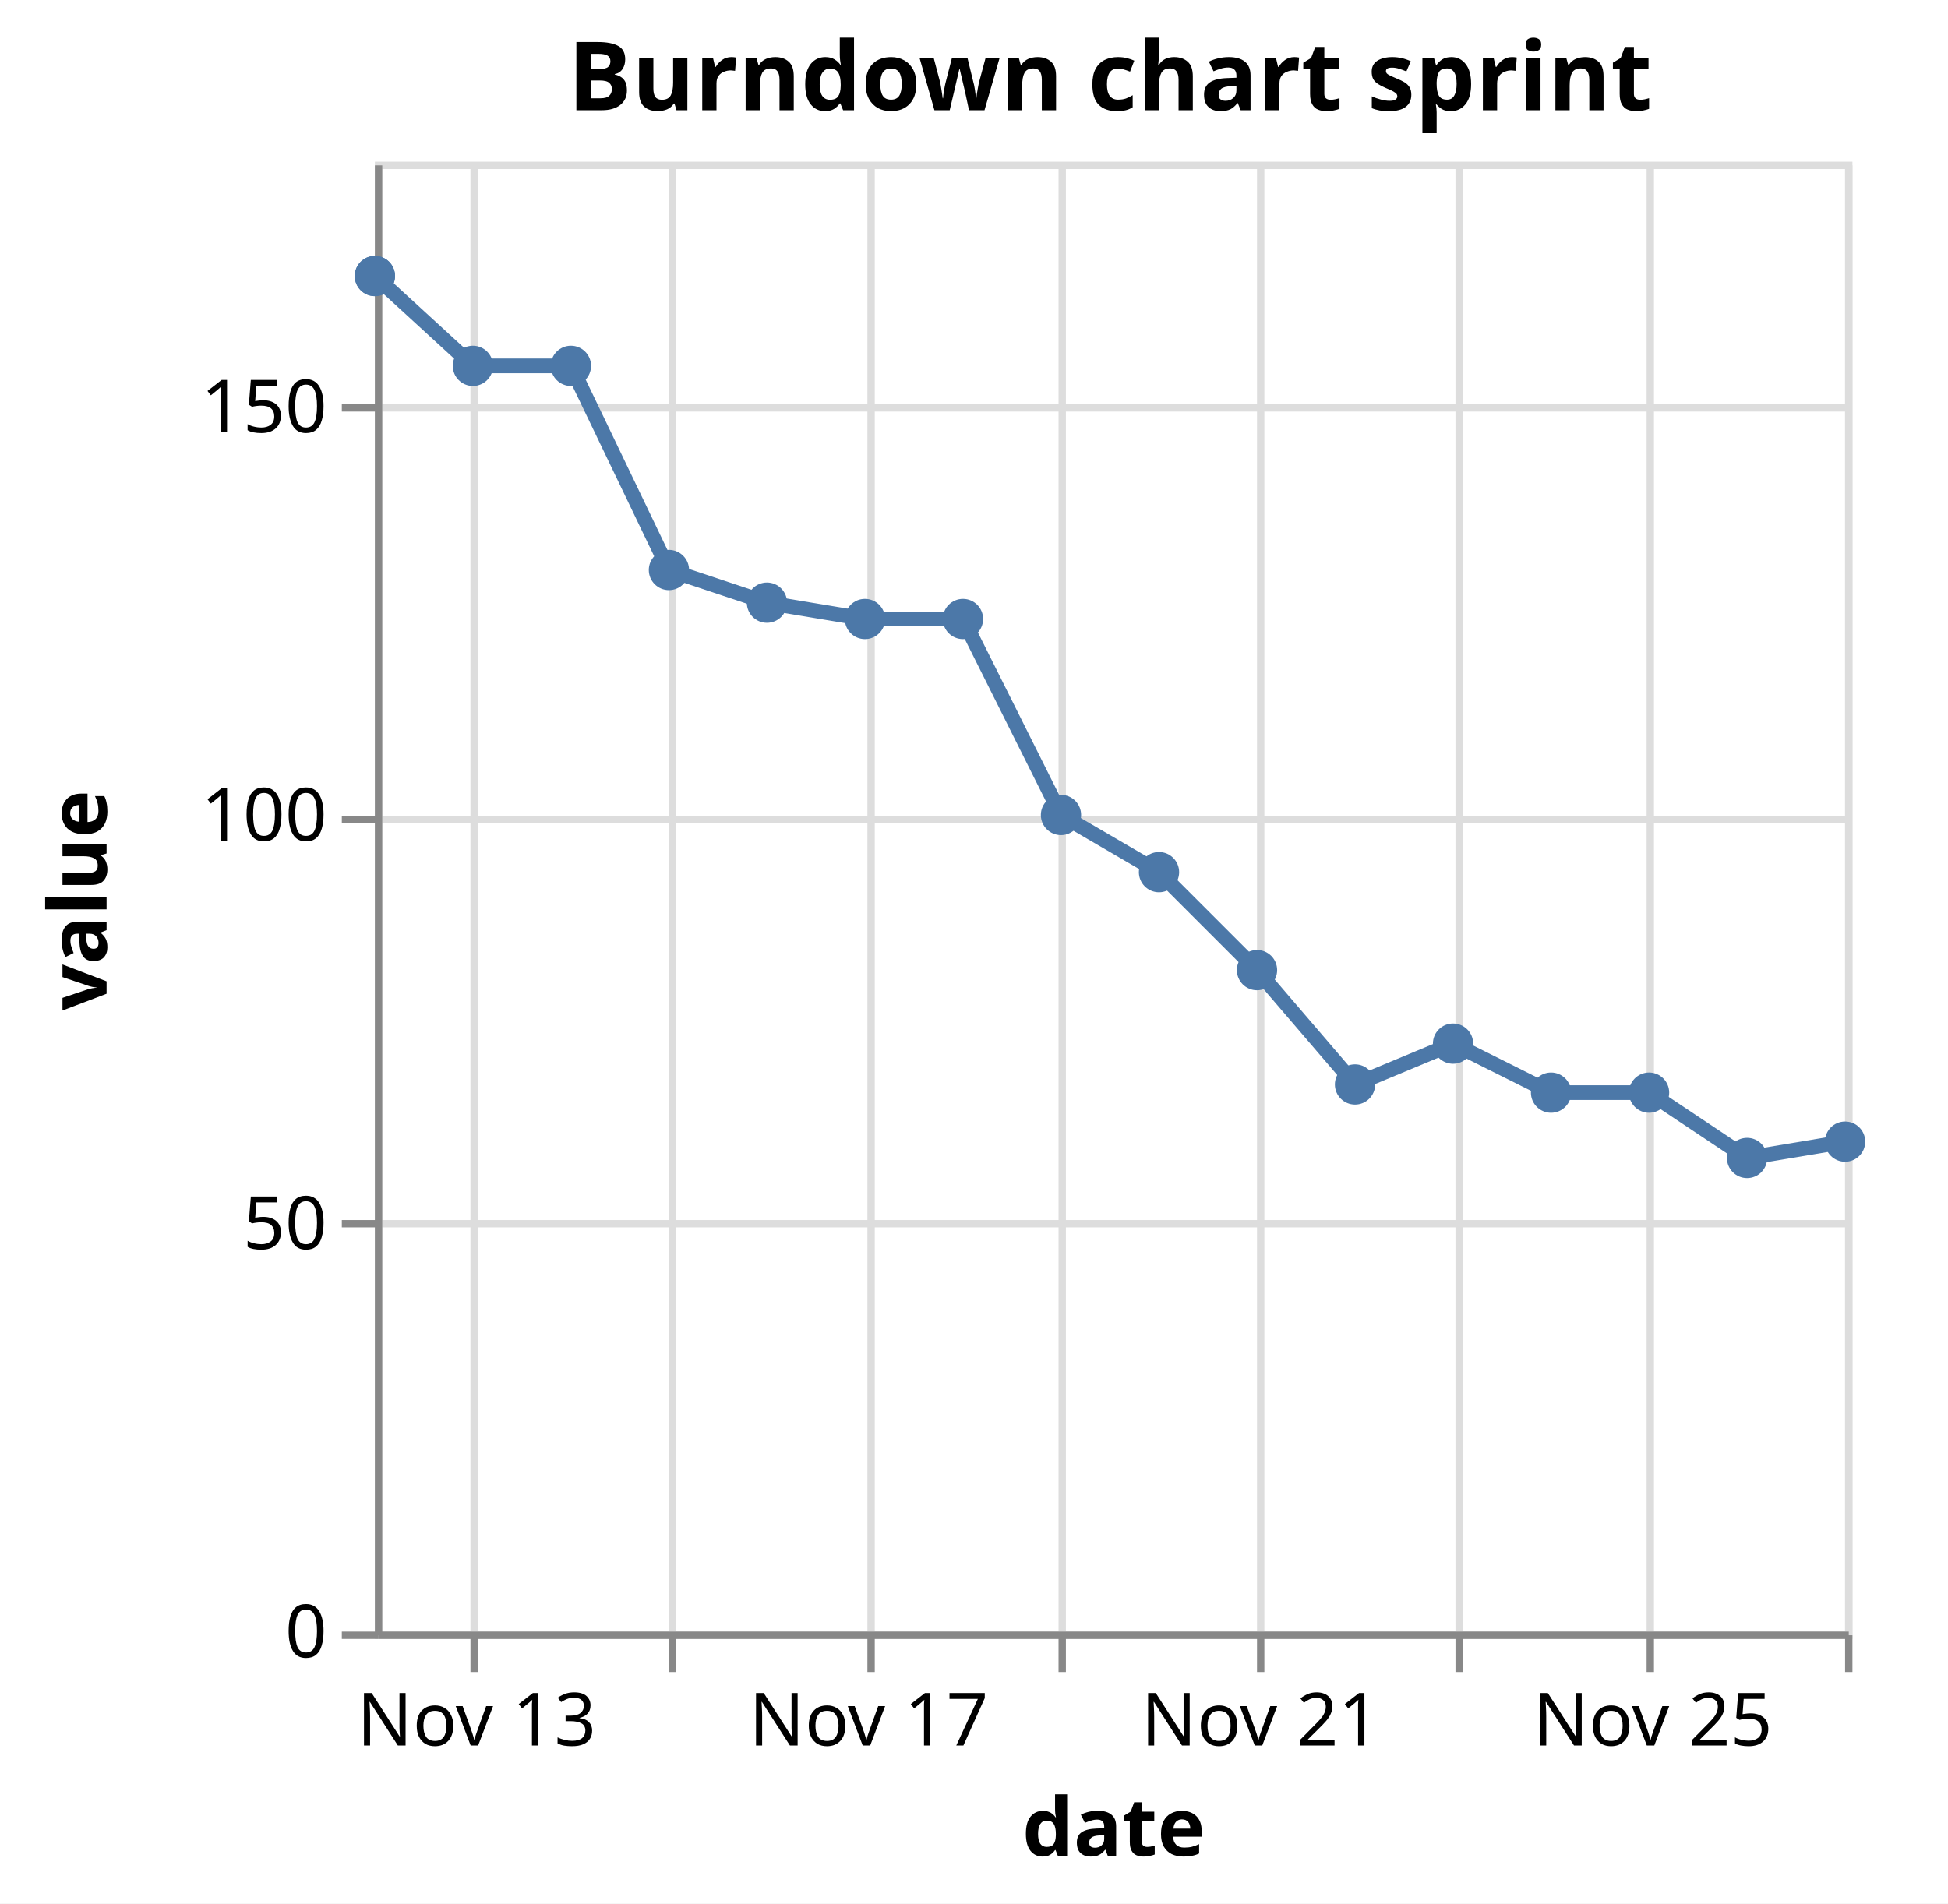
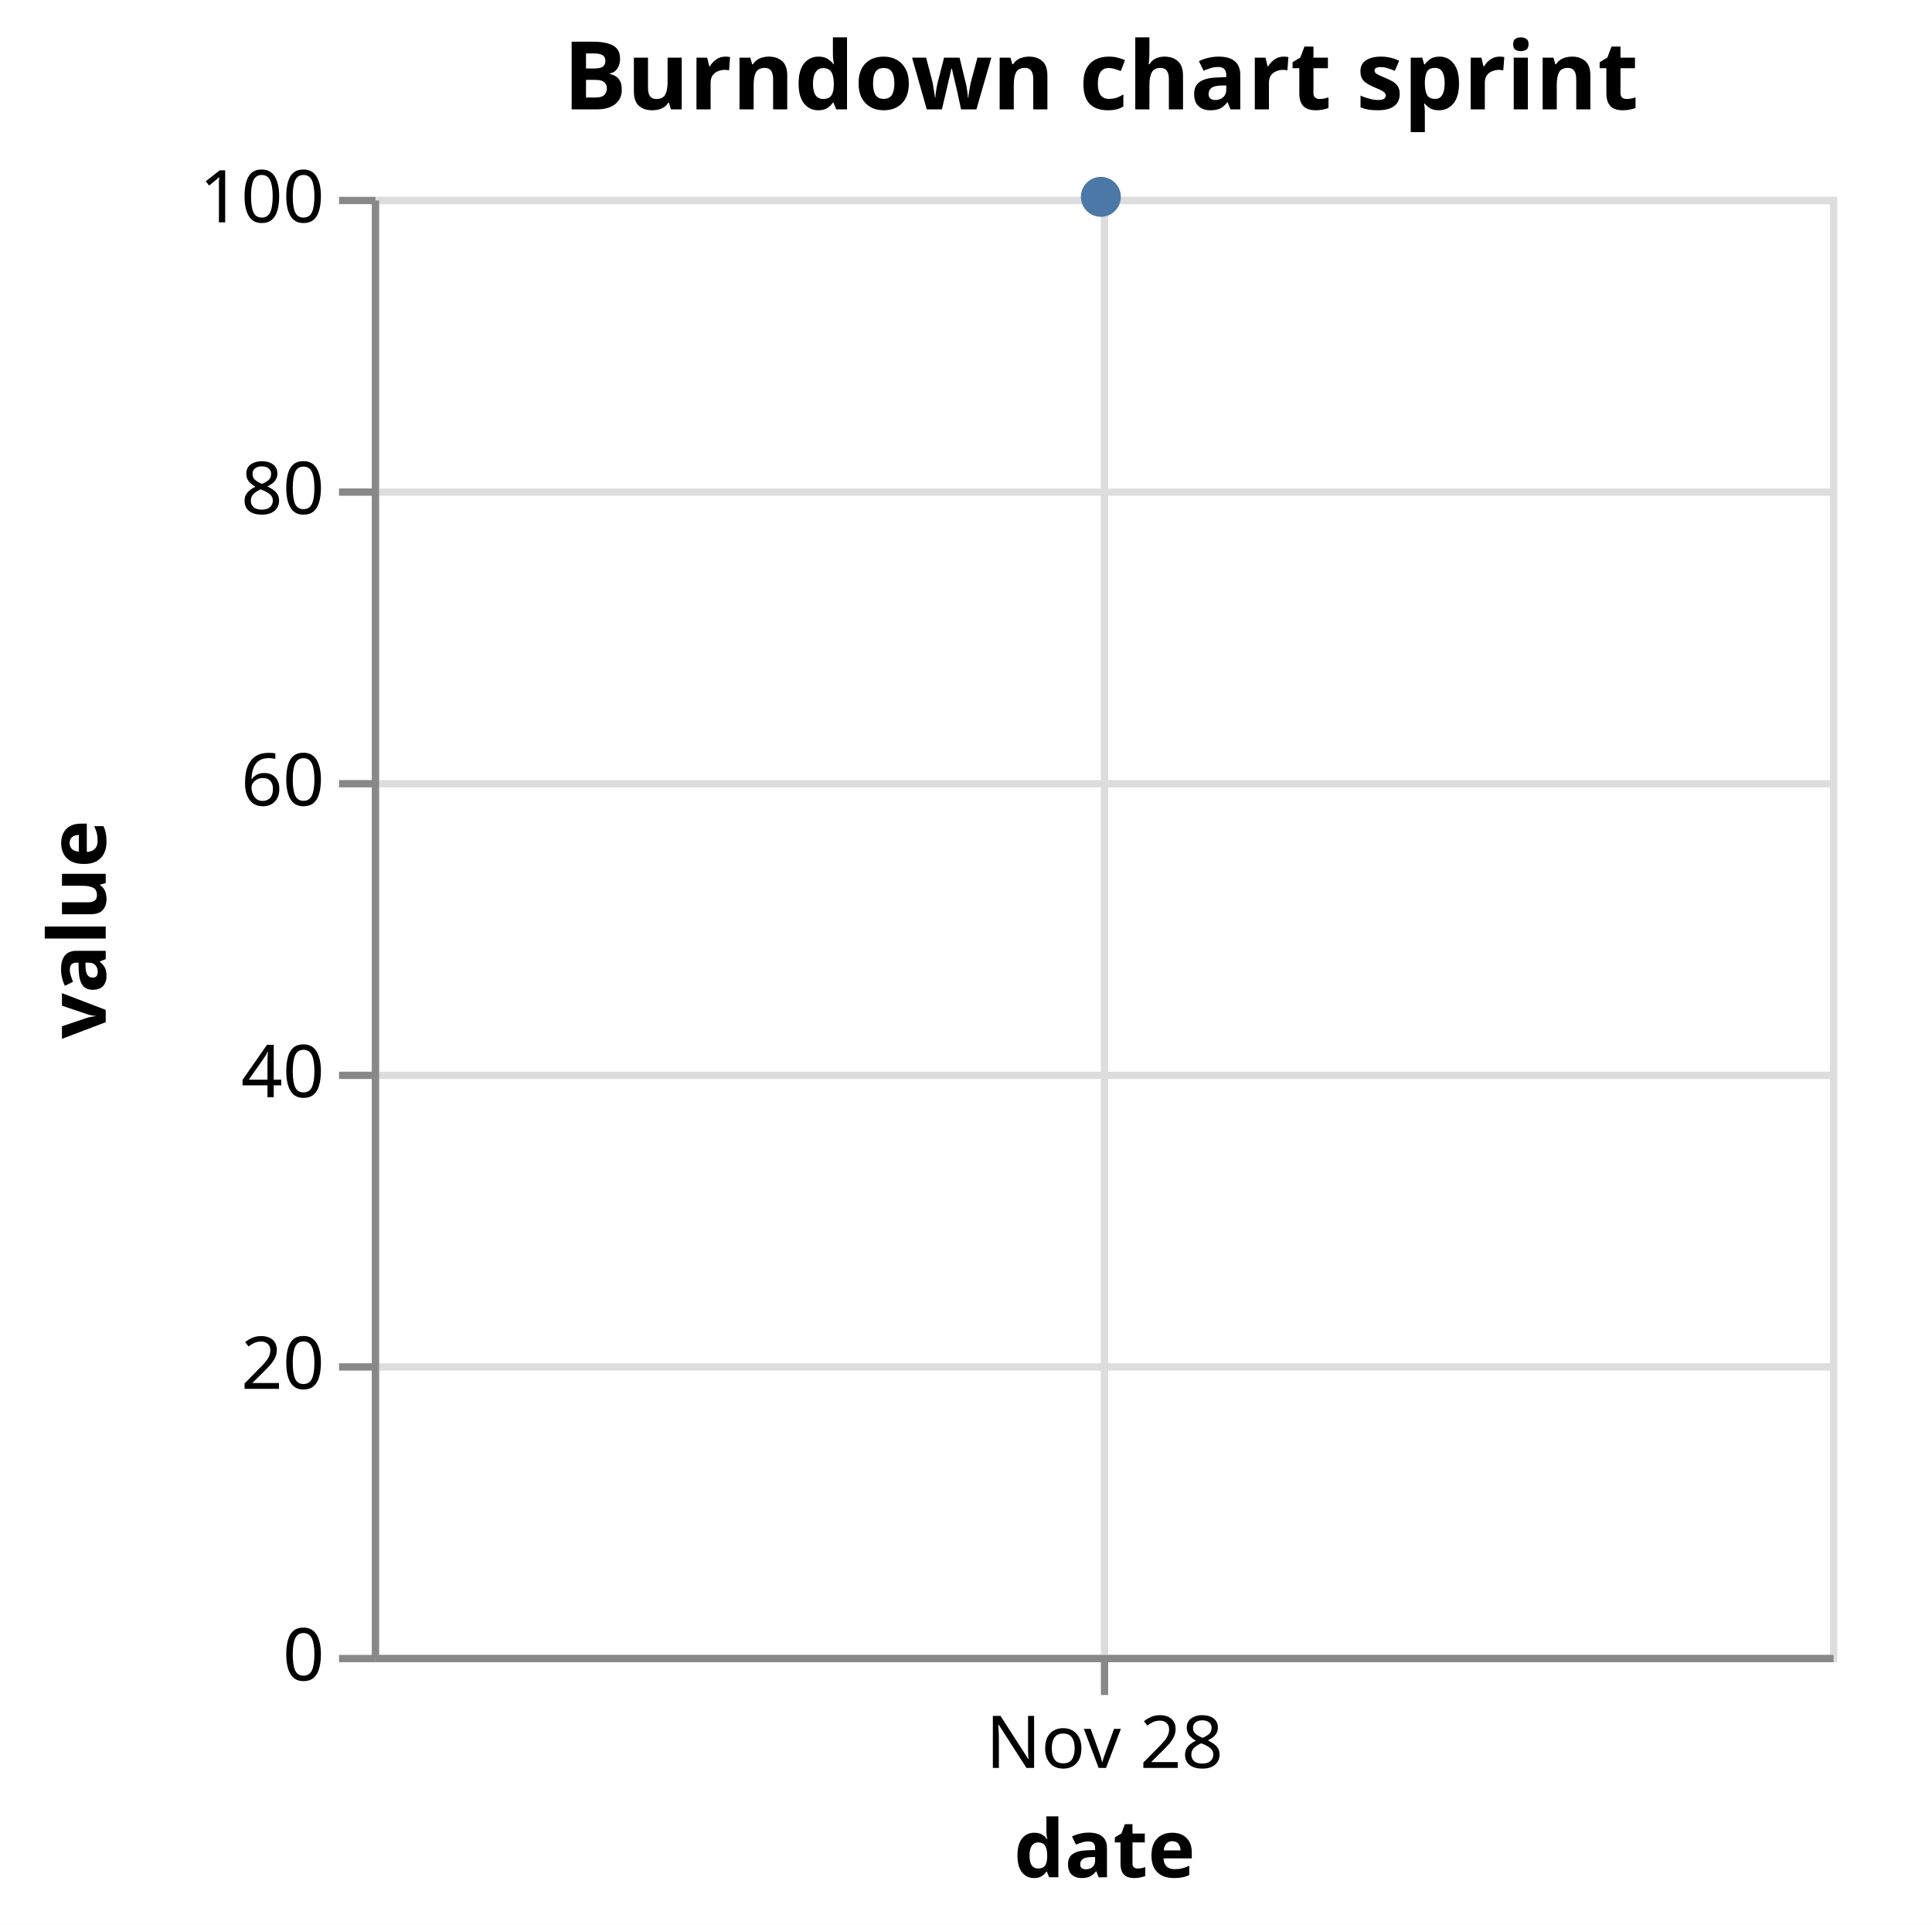
- <svg xmlns="http://www.w3.org/2000/svg" version="1.1" class="marks" width="265" height="259" viewBox="0 0 265 259">
-   <rect width="265" height="259" fill="white" />
-   <g fill="none" stroke-miterlimit="10" transform="translate(51,22)">
+ <svg xmlns="http://www.w3.org/2000/svg" version="1.1" class="marks" width="265" height="264" viewBox="0 0 265 264">
+   <rect width="265" height="264" fill="white" />
+   <g fill="none" stroke-miterlimit="10" transform="translate(51,27)">
    <g class="mark-group role-frame root" role="graphics-object" aria-roledescription="group mark container">
      <g transform="translate(0,0)">
        <path class="background" aria-hidden="true" d="M0.5,0.5h200v200h-200Z" stroke="#ddd" />
        <g>
          <g class="mark-group role-axis" aria-hidden="true">
            <g transform="translate(0.5,200.5)">
              <path class="background" aria-hidden="true" d="M0,0h0v0h0Z" pointer-events="none" />
              <g>
                <g class="mark-rule role-axis-grid" pointer-events="none">
-                   <line transform="translate(13,-200)" x2="0" y2="200" stroke="#ddd" stroke-width="1" opacity="1" />
-                   <line transform="translate(40,-200)" x2="0" y2="200" stroke="#ddd" stroke-width="1" opacity="1" />
-                   <line transform="translate(67,-200)" x2="0" y2="200" stroke="#ddd" stroke-width="1" opacity="1" />
-                   <line transform="translate(93,-200)" x2="0" y2="200" stroke="#ddd" stroke-width="1" opacity="1" />
-                   <line transform="translate(120,-200)" x2="0" y2="200" stroke="#ddd" stroke-width="1" opacity="1" />
-                   <line transform="translate(147,-200)" x2="0" y2="200" stroke="#ddd" stroke-width="1" opacity="1" />
-                   <line transform="translate(173,-200)" x2="0" y2="200" stroke="#ddd" stroke-width="1" opacity="1" />
-                   <line transform="translate(200,-200)" x2="0" y2="200" stroke="#ddd" stroke-width="1" opacity="1" />
+                   <line transform="translate(100,-200)" x2="0" y2="200" stroke="#ddd" stroke-width="1" opacity="1" />
                </g>
              </g>
              <path class="foreground" aria-hidden="true" d="" pointer-events="none" display="none" />
            </g>
          </g>
          <g class="mark-group role-axis" aria-hidden="true">
            <g transform="translate(0.5,0.5)">
              <path class="background" aria-hidden="true" d="M0,0h0v0h0Z" pointer-events="none" />
              <g>
                <g class="mark-rule role-axis-grid" pointer-events="none">
                  <line transform="translate(0,200)" x2="200" y2="0" stroke="#ddd" stroke-width="1" opacity="1" />
-                   <line transform="translate(0,144)" x2="200" y2="0" stroke="#ddd" stroke-width="1" opacity="1" />
-                   <line transform="translate(0,89)" x2="200" y2="0" stroke="#ddd" stroke-width="1" opacity="1" />
-                   <line transform="translate(0,33)" x2="200" y2="0" stroke="#ddd" stroke-width="1" opacity="1" />
+                   <line transform="translate(0,160)" x2="200" y2="0" stroke="#ddd" stroke-width="1" opacity="1" />
+                   <line transform="translate(0,120)" x2="200" y2="0" stroke="#ddd" stroke-width="1" opacity="1" />
+                   <line transform="translate(0,80)" x2="200" y2="0" stroke="#ddd" stroke-width="1" opacity="1" />
+                   <line transform="translate(0,40)" x2="200" y2="0" stroke="#ddd" stroke-width="1" opacity="1" />
+                   <line transform="translate(0,0)" x2="200" y2="0" stroke="#ddd" stroke-width="1" opacity="1" />
                </g>
              </g>
              <path class="foreground" aria-hidden="true" d="" pointer-events="none" display="none" />
            </g>
          </g>
-           <g class="mark-group role-axis" role="graphics-symbol" aria-roledescription="axis" aria-label="X-axis titled 'date' for a time scale with values from November 12 to November 27">
+           <g class="mark-group role-axis" role="graphics-symbol" aria-roledescription="axis" aria-label="X-axis titled 'date' for a time scale with values from November 28 to November 28">
            <g transform="translate(0.5,200.5)">
              <path class="background" aria-hidden="true" d="M0,0h0v0h0Z" pointer-events="none" />
              <g>
                <g class="mark-rule role-axis-tick" pointer-events="none">
-                   <line transform="translate(13,0)" x2="0" y2="5" stroke="#888" stroke-width="1" opacity="1" />
-                   <line transform="translate(40,0)" x2="0" y2="5" stroke="#888" stroke-width="1" opacity="1" />
-                   <line transform="translate(67,0)" x2="0" y2="5" stroke="#888" stroke-width="1" opacity="1" />
-                   <line transform="translate(93,0)" x2="0" y2="5" stroke="#888" stroke-width="1" opacity="1" />
-                   <line transform="translate(120,0)" x2="0" y2="5" stroke="#888" stroke-width="1" opacity="1" />
-                   <line transform="translate(147,0)" x2="0" y2="5" stroke="#888" stroke-width="1" opacity="1" />
-                   <line transform="translate(173,0)" x2="0" y2="5" stroke="#888" stroke-width="1" opacity="1" />
-                   <line transform="translate(200,0)" x2="0" y2="5" stroke="#888" stroke-width="1" opacity="1" />
+                   <line transform="translate(100,0)" x2="0" y2="5" stroke="#888" stroke-width="1" opacity="1" />
                </g>
                <g class="mark-text role-axis-label" pointer-events="none">
-                   <text text-anchor="middle" transform="translate(13.33333,15)" font-family="sans-serif" font-size="10px" fill="#000" opacity="1">Nov 13</text>
-                   <text text-anchor="middle" transform="translate(40,15)" font-family="sans-serif" font-size="10px" fill="#000" opacity="0">Nov 15</text>
-                   <text text-anchor="middle" transform="translate(66.66667,15)" font-family="sans-serif" font-size="10px" fill="#000" opacity="1">Nov 17</text>
-                   <text text-anchor="middle" transform="translate(93.33333,15)" font-family="sans-serif" font-size="10px" fill="#000" opacity="0">Nov 19</text>
-                   <text text-anchor="middle" transform="translate(120,15)" font-family="sans-serif" font-size="10px" fill="#000" opacity="1">Nov 21</text>
-                   <text text-anchor="middle" transform="translate(146.6667,15)" font-family="sans-serif" font-size="10px" fill="#000" opacity="0">Nov 23</text>
-                   <text text-anchor="middle" transform="translate(173.3333,15)" font-family="sans-serif" font-size="10px" fill="#000" opacity="1">Nov 25</text>
-                   <text text-anchor="end" transform="translate(200,15)" font-family="sans-serif" font-size="10px" fill="#000" opacity="0">Nov 27</text>
+                   <text text-anchor="middle" transform="translate(100,15)" font-family="sans-serif" font-size="10px" fill="#000" opacity="1">Nov 28</text>
                </g>
                <g class="mark-rule role-axis-domain" pointer-events="none">
                  <line transform="translate(0,0)" x2="200" y2="0" stroke="#888" stroke-width="1" opacity="1" />
                </g>
                <g class="mark-text role-axis-title" pointer-events="none">
                  <text text-anchor="middle" transform="translate(100,30)" font-family="sans-serif" font-size="11px" font-weight="bold" fill="#000" opacity="1">date</text>
                </g>
              </g>
              <path class="foreground" aria-hidden="true" d="" pointer-events="none" display="none" />
            </g>
          </g>
-           <g class="mark-group role-axis" role="graphics-symbol" aria-roledescription="axis" aria-label="Y-axis titled 'value' for a linear scale with values from 0 to 180">
+           <g class="mark-group role-axis" role="graphics-symbol" aria-roledescription="axis" aria-label="Y-axis titled 'value' for a linear scale with values from 0 to 100">
            <g transform="translate(0.5,0.5)">
              <path class="background" aria-hidden="true" d="M0,0h0v0h0Z" pointer-events="none" />
              <g>
                <g class="mark-rule role-axis-tick" pointer-events="none">
                  <line transform="translate(0,200)" x2="-5" y2="0" stroke="#888" stroke-width="1" opacity="1" />
-                   <line transform="translate(0,144)" x2="-5" y2="0" stroke="#888" stroke-width="1" opacity="1" />
-                   <line transform="translate(0,89)" x2="-5" y2="0" stroke="#888" stroke-width="1" opacity="1" />
-                   <line transform="translate(0,33)" x2="-5" y2="0" stroke="#888" stroke-width="1" opacity="1" />
+                   <line transform="translate(0,160)" x2="-5" y2="0" stroke="#888" stroke-width="1" opacity="1" />
+                   <line transform="translate(0,120)" x2="-5" y2="0" stroke="#888" stroke-width="1" opacity="1" />
+                   <line transform="translate(0,80)" x2="-5" y2="0" stroke="#888" stroke-width="1" opacity="1" />
+                   <line transform="translate(0,40)" x2="-5" y2="0" stroke="#888" stroke-width="1" opacity="1" />
+                   <line transform="translate(0,0)" x2="-5" y2="0" stroke="#888" stroke-width="1" opacity="1" />
                </g>
                <g class="mark-text role-axis-label" pointer-events="none">
                  <text text-anchor="end" transform="translate(-7,203)" font-family="sans-serif" font-size="10px" fill="#000" opacity="1">0</text>
-                   <text text-anchor="end" transform="translate(-7,147.4444)" font-family="sans-serif" font-size="10px" fill="#000" opacity="1">50</text>
-                   <text text-anchor="end" transform="translate(-7,91.88889)" font-family="sans-serif" font-size="10px" fill="#000" opacity="1">100</text>
-                   <text text-anchor="end" transform="translate(-7,36.33333)" font-family="sans-serif" font-size="10px" fill="#000" opacity="1">150</text>
+                   <text text-anchor="end" transform="translate(-7,163)" font-family="sans-serif" font-size="10px" fill="#000" opacity="1">20</text>
+                   <text text-anchor="end" transform="translate(-7,123)" font-family="sans-serif" font-size="10px" fill="#000" opacity="1">40</text>
+                   <text text-anchor="end" transform="translate(-7,83)" font-family="sans-serif" font-size="10px" fill="#000" opacity="1">60</text>
+                   <text text-anchor="end" transform="translate(-7,43)" font-family="sans-serif" font-size="10px" fill="#000" opacity="1">80</text>
+                   <text text-anchor="end" transform="translate(-7,3)" font-family="sans-serif" font-size="10px" fill="#000" opacity="1">100</text>
                </g>
                <g class="mark-rule role-axis-domain" pointer-events="none">
                  <line transform="translate(0,200)" x2="0" y2="-200" stroke="#888" stroke-width="1" opacity="1" />
                </g>
                <g class="mark-text role-axis-title" pointer-events="none">
                  <text text-anchor="middle" transform="translate(-35,100) rotate(-90) translate(0,-2)" font-family="sans-serif" font-size="11px" font-weight="bold" fill="#000" opacity="1">value</text>
                </g>
              </g>
              <path class="foreground" aria-hidden="true" d="" pointer-events="none" display="none" />
            </g>
          </g>
          <g class="mark-line role-mark layer_0_layer_0_marks" role="graphics-object" aria-roledescription="line mark container">
-             <path aria-label="date: Nov 12; value: 166" role="graphics-symbol" aria-roledescription="line mark" d="M0,15.556L0,15.556L13.333,27.778L26.667,27.778L40,55.556L53.333,60L66.667,62.222L80,62.222L93.333,88.889L106.667,96.667L120,110L133.333,125.556L146.667,120L160,126.667L173.333,126.667L186.667,135.556L200,133.333" stroke="#4c78a8" stroke-width="2" />
+             <path aria-label="date: Nov 28; value: 100" role="graphics-symbol" aria-roledescription="line mark" d="M100,0Z" stroke="#4c78a8" stroke-width="2" />
          </g>
          <g class="mark-symbol role-mark layer_0_layer_1_marks" role="graphics-object" aria-roledescription="symbol mark container">
-             <path aria-label="date: Nov 12; value: 166" role="graphics-symbol" aria-roledescription="point" transform="translate(0,15.55556)" d="M2.739,0A2.739,2.739,0,1,1,-2.739,0A2.739,2.739,0,1,1,2.739,0" fill="#4c78a8" stroke-width="2" opacity="1" />
-             <path aria-label="date: Nov 12; value: 166" role="graphics-symbol" aria-roledescription="point" transform="translate(0,15.55556)" d="M2.739,0A2.739,2.739,0,1,1,-2.739,0A2.739,2.739,0,1,1,2.739,0" fill="#4c78a8" stroke-width="2" opacity="1" />
-             <path aria-label="date: Nov 13; value: 155" role="graphics-symbol" aria-roledescription="point" transform="translate(13.33333,27.77778)" d="M2.739,0A2.739,2.739,0,1,1,-2.739,0A2.739,2.739,0,1,1,2.739,0" fill="#4c78a8" stroke-width="2" opacity="1" />
-             <path aria-label="date: Nov 14; value: 155" role="graphics-symbol" aria-roledescription="point" transform="translate(26.66667,27.77778)" d="M2.739,0A2.739,2.739,0,1,1,-2.739,0A2.739,2.739,0,1,1,2.739,0" fill="#4c78a8" stroke-width="2" opacity="1" />
-             <path aria-label="date: Nov 15; value: 130" role="graphics-symbol" aria-roledescription="point" transform="translate(40,55.55556)" d="M2.739,0A2.739,2.739,0,1,1,-2.739,0A2.739,2.739,0,1,1,2.739,0" fill="#4c78a8" stroke-width="2" opacity="1" />
-             <path aria-label="date: Nov 16; value: 126" role="graphics-symbol" aria-roledescription="point" transform="translate(53.33333,60)" d="M2.739,0A2.739,2.739,0,1,1,-2.739,0A2.739,2.739,0,1,1,2.739,0" fill="#4c78a8" stroke-width="2" opacity="1" />
-             <path aria-label="date: Nov 17; value: 124" role="graphics-symbol" aria-roledescription="point" transform="translate(66.66667,62.22222)" d="M2.739,0A2.739,2.739,0,1,1,-2.739,0A2.739,2.739,0,1,1,2.739,0" fill="#4c78a8" stroke-width="2" opacity="1" />
-             <path aria-label="date: Nov 18; value: 124" role="graphics-symbol" aria-roledescription="point" transform="translate(80,62.22222)" d="M2.739,0A2.739,2.739,0,1,1,-2.739,0A2.739,2.739,0,1,1,2.739,0" fill="#4c78a8" stroke-width="2" opacity="1" />
-             <path aria-label="date: Nov 19; value: 100" role="graphics-symbol" aria-roledescription="point" transform="translate(93.33333,88.88889)" d="M2.739,0A2.739,2.739,0,1,1,-2.739,0A2.739,2.739,0,1,1,2.739,0" fill="#4c78a8" stroke-width="2" opacity="1" />
-             <path aria-label="date: Nov 20; value: 93" role="graphics-symbol" aria-roledescription="point" transform="translate(106.6667,96.66667)" d="M2.739,0A2.739,2.739,0,1,1,-2.739,0A2.739,2.739,0,1,1,2.739,0" fill="#4c78a8" stroke-width="2" opacity="1" />
-             <path aria-label="date: Nov 21; value: 81" role="graphics-symbol" aria-roledescription="point" transform="translate(120,110)" d="M2.739,0A2.739,2.739,0,1,1,-2.739,0A2.739,2.739,0,1,1,2.739,0" fill="#4c78a8" stroke-width="2" opacity="1" />
-             <path aria-label="date: Nov 22; value: 67" role="graphics-symbol" aria-roledescription="point" transform="translate(133.3333,125.5556)" d="M2.739,0A2.739,2.739,0,1,1,-2.739,0A2.739,2.739,0,1,1,2.739,0" fill="#4c78a8" stroke-width="2" opacity="1" />
-             <path aria-label="date: Nov 23; value: 72" role="graphics-symbol" aria-roledescription="point" transform="translate(146.6667,120)" d="M2.739,0A2.739,2.739,0,1,1,-2.739,0A2.739,2.739,0,1,1,2.739,0" fill="#4c78a8" stroke-width="2" opacity="1" />
-             <path aria-label="date: Nov 24; value: 66" role="graphics-symbol" aria-roledescription="point" transform="translate(160,126.6667)" d="M2.739,0A2.739,2.739,0,1,1,-2.739,0A2.739,2.739,0,1,1,2.739,0" fill="#4c78a8" stroke-width="2" opacity="1" />
-             <path aria-label="date: Nov 25; value: 66" role="graphics-symbol" aria-roledescription="point" transform="translate(173.3333,126.6667)" d="M2.739,0A2.739,2.739,0,1,1,-2.739,0A2.739,2.739,0,1,1,2.739,0" fill="#4c78a8" stroke-width="2" opacity="1" />
-             <path aria-label="date: Nov 26; value: 58" role="graphics-symbol" aria-roledescription="point" transform="translate(186.6667,135.5556)" d="M2.739,0A2.739,2.739,0,1,1,-2.739,0A2.739,2.739,0,1,1,2.739,0" fill="#4c78a8" stroke-width="2" opacity="1" />
-             <path aria-label="date: Nov 27; value: 60" role="graphics-symbol" aria-roledescription="point" transform="translate(200,133.3333)" d="M2.739,0A2.739,2.739,0,1,1,-2.739,0A2.739,2.739,0,1,1,2.739,0" fill="#4c78a8" stroke-width="2" opacity="1" />
+             <path aria-label="date: Nov 28; value: 100" role="graphics-symbol" aria-roledescription="point" transform="translate(100,0)" d="M2.739,0A2.739,2.739,0,1,1,-2.739,0A2.739,2.739,0,1,1,2.739,0" fill="#4c78a8" stroke-width="2" opacity="1" />
          </g>
          <g class="mark-group role-title">
-             <g transform="translate(100,-17)">
+             <g transform="translate(100,-22)">
              <path class="background" aria-hidden="true" d="M0,0h0v0h0Z" pointer-events="none" />
              <g>
                <g class="mark-text role-title-text" role="graphics-symbol" aria-roledescription="title" aria-label="Title text 'Burndown chart sprint'" pointer-events="none">
                  <text text-anchor="middle" transform="translate(0,10)" font-family="sans-serif" font-size="13px" font-weight="bold" fill="#000" opacity="1">Burndown chart sprint</text>
                </g>
              </g>
              <path class="foreground" aria-hidden="true" d="" pointer-events="none" display="none" />
            </g>
          </g>
        </g>
        <path class="foreground" aria-hidden="true" d="" display="none" />
      </g>
    </g>
  </g>
</svg>
